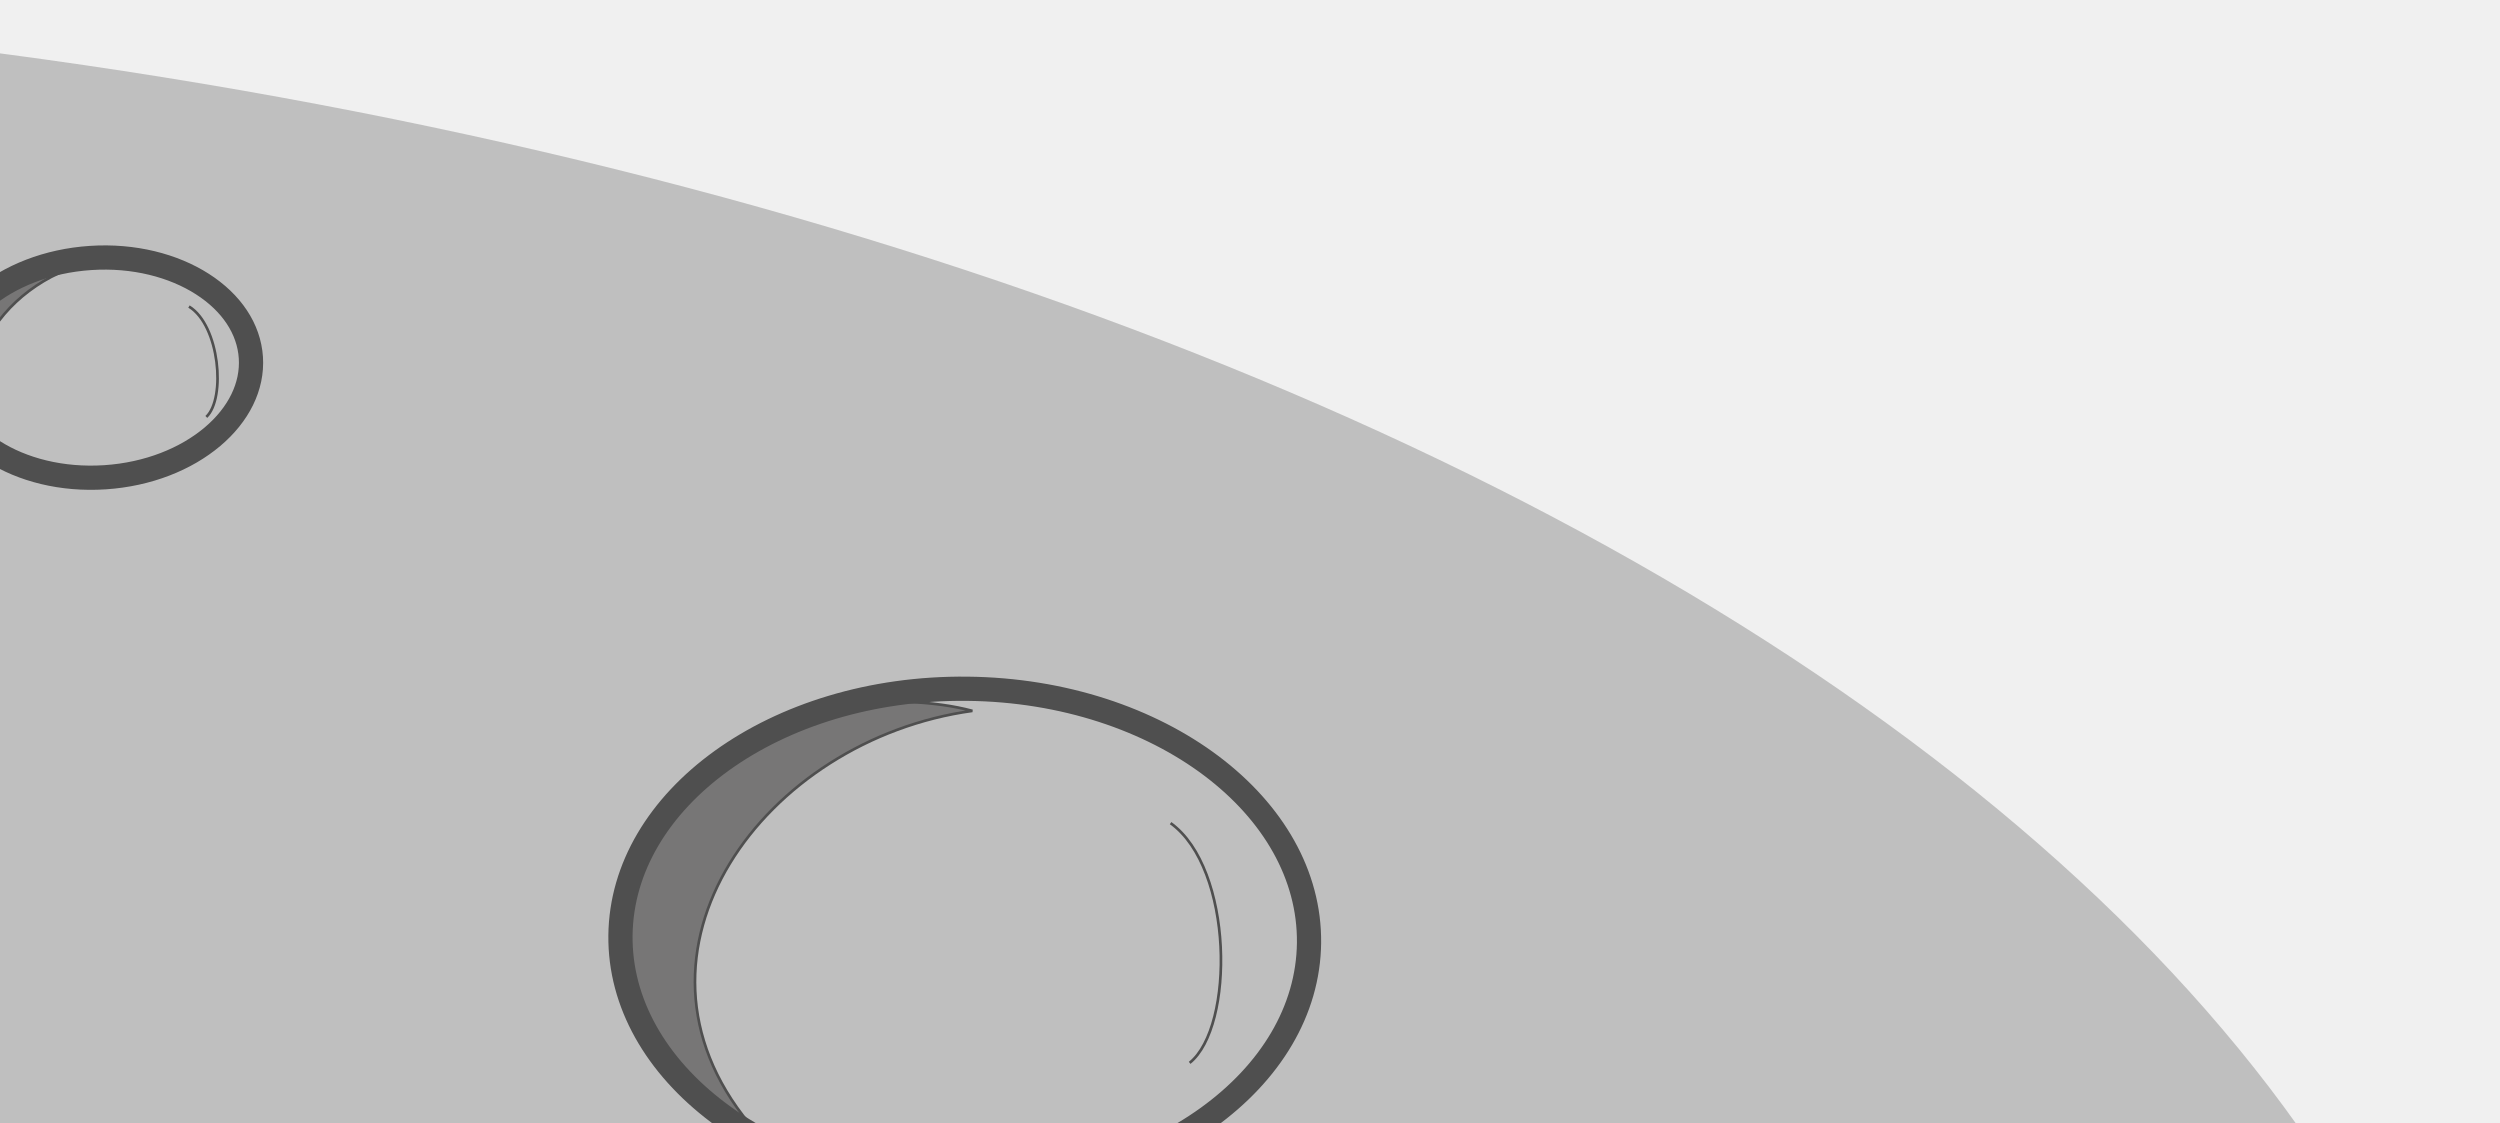
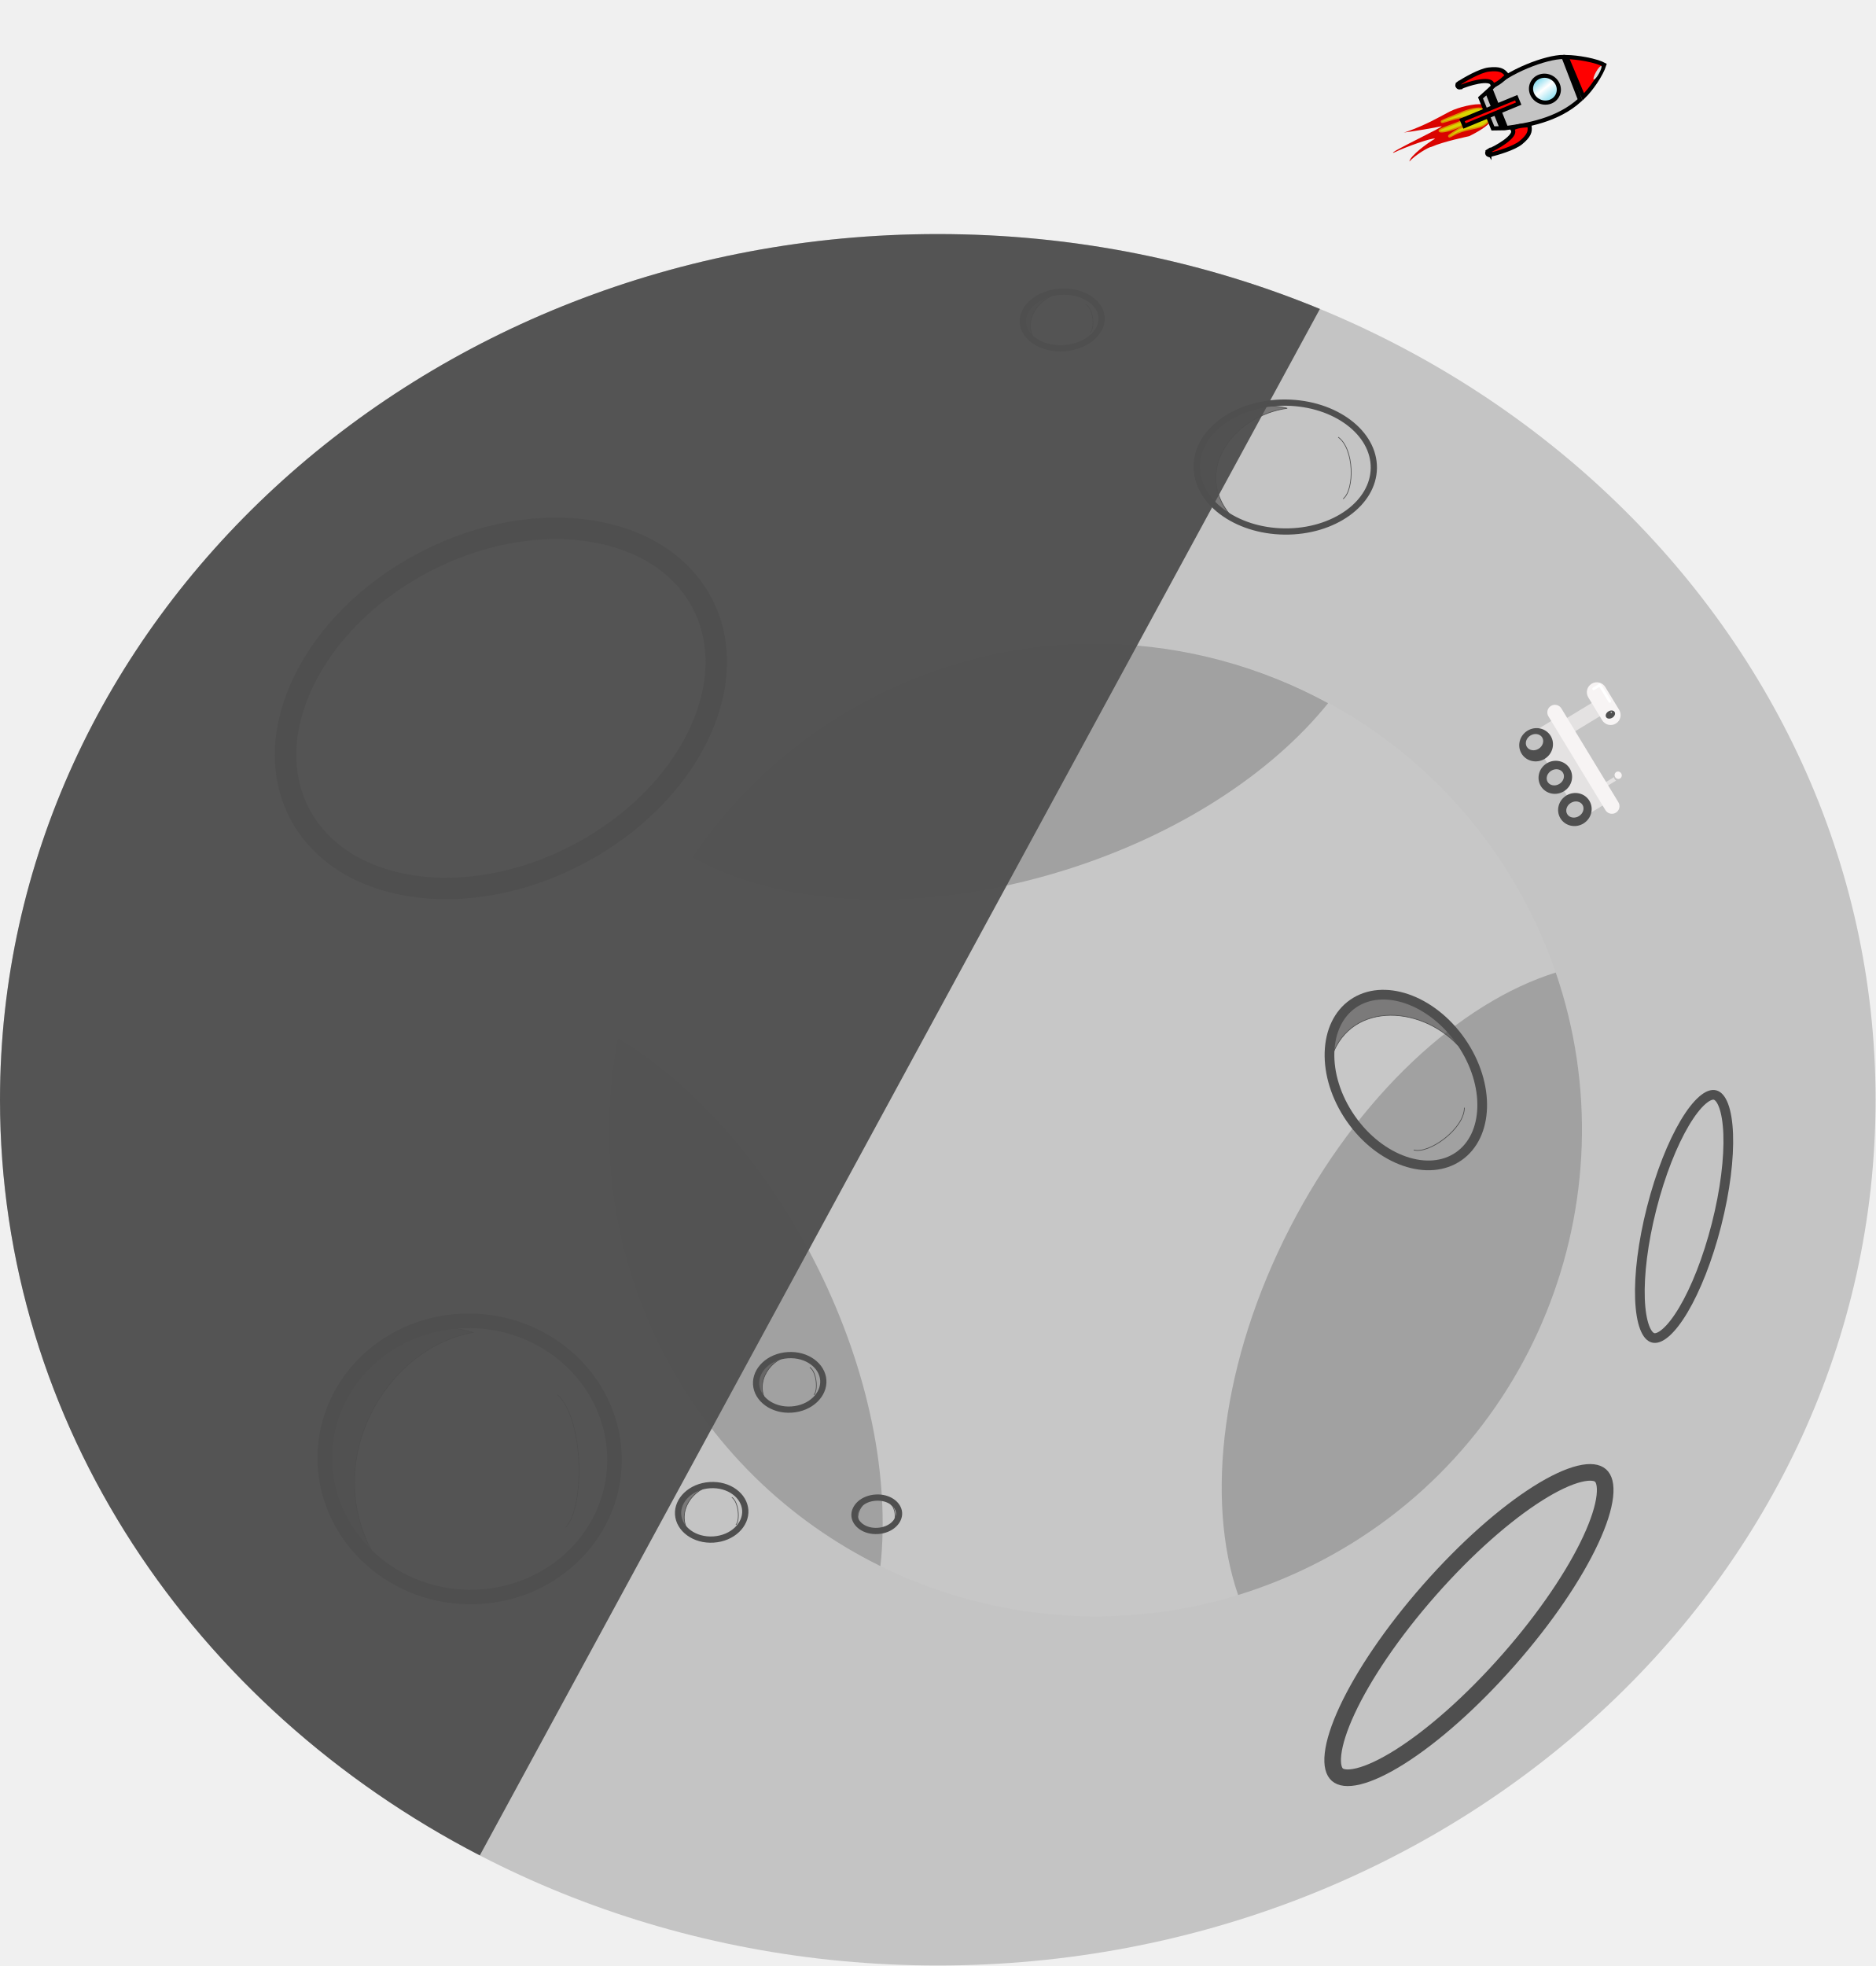
- <svg xmlns="http://www.w3.org/2000/svg" width="929" height="417" viewBox="0 0 929 417" fill="none">
-   <ellipse cx="-307" cy="638" rx="1236" ry="638" fill="#BFBFBF" />
-   <path d="M278.468 417.578C225.774 353.666 284.134 274.766 361.333 264.161C334.892 257.091 274.502 256.526 244.472 310.823C214.442 365.119 254.623 404.617 278.468 417.578Z" fill="#312E2E" fill-opacity="0.5" />
-   <path d="M442.073 394.955C458.835 381.522 458.363 322.661 434.991 305.874M361.333 264.161C284.134 274.766 225.774 353.666 278.468 417.578C254.623 404.617 214.442 365.119 244.472 310.823C274.502 256.526 334.892 257.091 361.333 264.161Z" stroke="#4F4F4F" />
-   <path d="M486.435 350.392C486.16 375.563 472.067 398.573 448.763 415.352C425.461 432.129 393.194 442.448 357.484 442.059C321.774 441.671 289.74 430.652 266.81 413.372C243.878 396.09 230.29 372.779 230.565 347.608C230.84 322.437 244.933 299.427 268.237 282.648C291.539 265.871 323.806 255.552 359.516 255.941C395.226 256.329 427.26 267.348 450.19 284.628C473.122 301.91 486.71 325.221 486.435 350.392Z" stroke="#4F4F4F" stroke-width="9" />
-   <path d="M1.714 171.221C-24.957 143.484 -0.737 104.857 34.633 97.202C22.138 94.866 -5.846 96.749 -17.822 122.971C-29.798 149.192 -9.788 166.063 1.714 171.221Z" fill="#312E2E" fill-opacity="0.5" />
-   <path d="M76.669 154.929C83.954 148.11 81.643 120.857 70.224 113.911M34.633 97.202C-0.737 104.857 -24.957 143.484 1.714 171.221C-9.788 166.063 -29.798 149.192 -17.822 122.971C-5.846 96.749 22.138 94.866 34.633 97.202Z" stroke="#4F4F4F" />
-   <path d="M93.222 132.866C93.928 143.593 88.701 154.063 78.937 162.3C69.175 170.536 55.104 176.294 39.015 177.352C22.926 178.411 8.222 174.544 -2.534 167.658C-13.292 160.771 -19.844 151.076 -20.549 140.349C-21.255 129.621 -16.028 119.152 -6.264 110.915C3.498 102.679 17.569 96.92 33.658 95.862C49.747 94.804 64.451 98.67 75.207 105.557C85.965 112.444 92.517 122.139 93.222 132.866Z" stroke="#4F4F4F" stroke-width="9" />
+ <svg xmlns="http://www.w3.org/2000/svg" width="2709" height="2839" viewBox="0 0 2709 2839" fill="none">
+   <ellipse cx="1354.47" cy="1588.14" rx="1354.47" ry="1250.14" fill="#C4C4C4" />
+   <path d="M1776.29 743.02C1723.59 679.109 1781.95 600.208 1859.15 589.604C1832.71 582.534 1772.32 581.968 1742.29 636.265C1712.26 690.562 1752.44 730.059 1776.29 743.02Z" fill="#312E2E" fill-opacity="0.5" />
+   <path d="M1939.89 720.397C1956.66 706.964 1956.18 648.103 1932.81 631.316M1859.15 589.604C1781.95 600.208 1723.59 679.109 1776.29 743.02C1752.44 730.059 1712.26 690.562 1742.29 636.265C1772.32 581.968 1832.71 582.534 1859.15 589.604Z" stroke="#4F4F4F" />
+   <path d="M1984.26 675.834C1983.98 701.006 1969.89 724.016 1946.58 740.794C1923.28 757.571 1891.01 767.89 1855.3 767.501C1819.59 767.113 1787.56 756.094 1764.63 738.814C1741.7 721.532 1728.11 698.221 1728.39 673.05C1728.66 647.879 1742.75 624.869 1766.06 608.091C1789.36 591.313 1821.63 580.995 1857.34 581.383C1893.05 581.772 1925.08 592.79 1948.01 610.071C1970.94 627.352 1984.53 650.663 1984.26 675.834Z" stroke="#4F4F4F" stroke-width="9" />
+   <path d="M1499.53 496.664C1472.86 468.926 1497.08 430.3 1532.45 422.644C1519.96 420.308 1491.97 422.191 1480 448.413C1468.02 474.635 1488.03 491.506 1499.53 496.664Z" fill="#312E2E" fill-opacity="0.5" />
+   <path d="M1574.49 480.371C1581.77 473.553 1579.46 446.3 1568.04 439.353M1532.45 422.644C1497.08 430.3 1472.86 468.926 1499.53 496.664C1488.03 491.506 1468.02 474.635 1480 448.413C1491.97 422.191 1519.96 420.308 1532.45 422.644Z" stroke="#4F4F4F" />
+   <path d="M1591.04 458.308C1591.75 469.036 1586.52 479.505 1576.76 487.742C1567 495.978 1552.93 501.737 1536.84 502.795C1520.75 503.853 1506.04 499.987 1495.29 493.1C1484.53 486.213 1477.98 476.518 1477.27 465.791C1476.57 455.064 1481.79 444.594 1491.56 436.357C1501.32 428.121 1515.39 422.363 1531.48 421.304C1547.57 420.246 1562.27 424.113 1573.03 430.999C1583.79 437.886 1590.34 447.581 1591.04 458.308Z" stroke="#4F4F4F" stroke-width="9" />
+   <path d="M998.266 2217.07C975.004 2190.04 995.622 2152.89 1026.12 2145.77C1015.3 2143.41 991.144 2145.01 981.006 2170.26C970.868 2195.52 988.289 2211.99 998.266 2217.07Z" fill="#312E2E" fill-opacity="0.5" />
+   <path d="M1062.89 2201.91C1069.13 2195.38 1066.92 2169.01 1057 2162.2M1026.12 2145.77C995.622 2152.89 975.004 2190.04 998.266 2217.07C988.289 2211.99 970.868 2195.52 981.006 2170.26C991.144 2145.01 1015.3 2143.41 1026.12 2145.77Z" stroke="#4F4F4F" />
+   <path d="M1076.4 2180.75C1077.8 2201.67 1058.16 2221.36 1030.53 2223.14C1002.9 2224.92 980.802 2207.92 979.402 2187C978.002 2166.08 997.646 2146.39 1025.27 2144.61C1052.9 2142.83 1075 2159.83 1076.4 2180.75Z" stroke="#4F4F4F" stroke-width="9" />
+   <path d="M545.533 2254.29C458.105 2116.78 554.934 1947.03 683.021 1924.21C639.15 1909 538.953 1907.78 489.128 2024.6C439.304 2141.42 505.971 2226.4 545.533 2254.29Z" fill="#312E2E" fill-opacity="0.5" />
+   <path d="M816.983 2205.62C844.794 2176.71 844.011 2050.07 805.232 2013.96M683.021 1924.21C554.934 1947.03 458.105 2116.78 545.533 2254.29C505.971 2226.4 439.304 2141.42 489.128 2024.6C538.953 1907.78 639.15 1909 683.021 1924.21Z" stroke="#4F4F4F" />
+   <path d="M887.554 2109.7C886.63 2219.37 792.657 2307.78 676.642 2306.14C560.626 2304.51 468.164 2213.47 469.087 2103.79C470.011 1994.11 563.985 1905.71 680 1907.34C796.015 1908.98 888.478 2000.02 887.554 2109.7Z" stroke="#4F4F4F" stroke-width="21" />
+   <circle cx="1582.39" cy="1631.67" r="702.333" transform="rotate(-116.445 1582.39 1631.67)" fill="#C7C7C7" />
+   <path fill-rule="evenodd" clip-rule="evenodd" d="M892.58 1499.46C1001.06 1564.44 1106.57 1680.92 1181.3 1831.17C1256.03 1981.42 1285.26 2135.83 1271.63 2261.55C1138.38 2195.93 1024.8 2087.7 953.55 1944.44C882.3 1801.19 864.514 1645.31 892.58 1499.46Z" fill="#A1A1A1" />
+   <path fill-rule="evenodd" clip-rule="evenodd" d="M1788.26 2303.27C1740.63 2165.41 1764.17 1964.69 1863.54 1772.02C1961.55 1581.97 2108.73 1447.49 2247.02 1404.4C2359.76 1732.72 2214.4 2101.74 1895.17 2260.52C1860.17 2277.92 1824.43 2292.13 1788.26 2303.27Z" fill="#A1A1A1" />
+   <path fill-rule="evenodd" clip-rule="evenodd" d="M1918.21 1015.44C1723.71 909.514 1482.32 897.036 1268.97 1003.15C1156.61 1059.04 1065.8 1140.96 1000.19 1237.99C1127.7 1309.72 1330.67 1321.5 1538.78 1256.28C1703.23 1204.75 1837.6 1115.57 1918.21 1015.44Z" fill="#A1A1A1" />
+   <path d="M1921.55 1532.27C1944.83 1447.09 2049.43 1449.24 2106.12 1509.84C2096.03 1482.49 2059.4 1429.64 1993.64 1436.96C1927.88 1444.29 1918.18 1503.55 1921.55 1532.27Z" fill="#312E2E" fill-opacity="0.5" />
+   <path d="M2041.83 1660.59C2063.84 1666.89 2114.82 1630.23 2115.07 1599.57M2106.12 1509.84C2049.43 1449.24 1944.83 1447.09 1921.55 1532.27C1918.18 1503.55 1927.88 1444.29 1993.64 1436.96C2059.4 1429.64 2096.03 1482.49 2106.12 1509.84Z" stroke="#4F4F4F" />
+   <path d="M2106.66 1669.9C2085.28 1684.68 2057.33 1686.64 2028.88 1676.88C2000.44 1667.12 1971.98 1645.74 1950.61 1614.8C1929.24 1583.86 1919.31 1549.68 1920.25 1519.62C1921.19 1489.55 1932.92 1464.12 1954.3 1449.34C1975.69 1434.57 2003.63 1432.6 2032.08 1442.36C2060.53 1452.12 2088.99 1473.51 2110.36 1504.45C2131.73 1535.39 2141.66 1569.57 2140.72 1599.63C2139.78 1629.69 2128.05 1655.13 2106.66 1669.9Z" stroke="#4F4F4F" stroke-width="14" />
+   <path d="M1245.73 2208.42C1229.73 2190.86 1244.1 2166.57 1265.2 2161.84C1257.73 2160.33 1241.02 2161.45 1233.94 2177.95C1226.85 2194.45 1238.85 2205.14 1245.73 2208.42Z" fill="#312E2E" fill-opacity="0.5" />
+   <path d="M1290.46 2198.34C1294.79 2194.06 1293.34 2176.87 1286.51 2172.46M1265.2 2161.84C1244.1 2166.57 1229.73 2190.86 1245.73 2208.42C1238.85 2205.14 1226.85 2194.45 1233.94 2177.95C1241.02 2161.45 1257.73 2160.33 1265.2 2161.84Z" stroke="#4F4F4F" />
+   <path d="M1298.48 2184.59C1299.3 2196.88 1286.79 2209.49 1267.92 2210.72C1249.04 2211.95 1234.98 2201.07 1234.16 2188.78C1233.35 2176.49 1245.85 2163.88 1264.73 2162.65C1283.6 2161.42 1297.67 2172.3 1298.48 2184.59Z" stroke="#4F4F4F" stroke-width="9" />
+   <path d="M1110.96 2029.39C1087.69 2002.37 1108.31 1965.22 1138.81 1958.1C1127.99 1955.74 1103.83 1957.34 1093.7 1982.59C1083.56 2007.85 1100.98 2024.32 1110.96 2029.39Z" fill="#312E2E" fill-opacity="0.5" />
+   <path d="M1175.58 2014.24C1181.82 2007.7 1179.61 1981.34 1169.69 1974.53M1138.81 1958.1C1108.31 1965.22 1087.69 2002.37 1110.96 2029.39C1100.98 2024.32 1083.56 2007.85 1093.7 1982.59C1103.83 1957.34 1127.99 1955.74 1138.81 1958.1Z" stroke="#4F4F4F" />
+   <path d="M1189.09 1993.08C1190.49 2014 1170.85 2033.69 1143.22 2035.47C1115.59 2037.25 1093.49 2020.25 1092.09 1999.33C1090.69 1978.41 1110.34 1958.72 1137.96 1956.94C1165.59 1955.16 1187.69 1972.16 1189.09 1993.08Z" stroke="#4F4F4F" stroke-width="9" />
+   <path opacity="0.95" fill-rule="evenodd" clip-rule="evenodd" d="M1906.36 446.144L693.001 2679.31C279.47 2465.31 0 2056.84 0 1588.14C0 897.705 606.415 338 1354.47 338C1551.02 338 1737.8 376.642 1906.36 446.144Z" fill="#4F4F4F" />
+   <path d="M1014.39 871.42C1043.99 928.218 1040.25 996.973 1007.95 1063.18C975.655 1129.38 915.16 1191.97 833.676 1234.42C752.192 1276.88 666.234 1290.6 593.468 1279.15C520.696 1267.69 462.201 1231.36 432.604 1174.56C403.006 1117.76 406.743 1049.01 439.044 982.8C471.343 916.598 531.838 854.012 613.322 811.555C694.806 769.098 780.764 755.375 853.53 766.833C926.302 778.293 984.797 814.621 1014.39 871.42Z" stroke="#4F4F4F" stroke-width="31" />
+   <path d="M2178.81 2397.02C2124.67 2458.55 2068.61 2507.44 2022.01 2536.85C1998.64 2551.59 1978.25 2561.06 1962.07 2565.04C1945.47 2569.13 1936.22 2566.82 1931.53 2562.69C1926.83 2558.56 1923.37 2549.68 1925.31 2532.7C1927.2 2516.14 1934 2494.71 1945.65 2469.65C1968.89 2419.69 2010.25 2357.87 2064.39 2296.34C2118.52 2234.82 2174.58 2185.93 2221.18 2156.52C2244.55 2141.77 2264.94 2132.31 2281.12 2128.32C2297.72 2124.24 2306.97 2126.55 2311.66 2130.68C2316.36 2134.81 2319.82 2143.69 2317.88 2160.67C2315.99 2177.23 2309.2 2198.66 2297.54 2223.71C2274.3 2273.67 2232.94 2335.5 2178.81 2397.02Z" fill="#C4C4C4" stroke="#4F4F4F" stroke-width="24" />
+   <path d="M2479.15 1768.53C2466.45 1818.36 2449.07 1861.69 2431.4 1891.46C2422.54 1906.38 2413.82 1917.54 2405.86 1924.43C2397.71 1931.48 2391.71 1932.96 2387.66 1931.93C2383.61 1930.9 2379.05 1926.73 2375.27 1916.63C2371.58 1906.77 2369.26 1892.8 2368.62 1875.46C2367.35 1840.87 2372.83 1794.5 2385.53 1744.67C2398.23 1694.84 2415.61 1651.5 2433.28 1621.74C2442.14 1606.81 2450.86 1595.66 2458.82 1588.77C2466.97 1581.71 2472.97 1580.23 2477.02 1581.26C2481.07 1582.29 2485.63 1586.47 2489.41 1596.56C2493.1 1606.42 2495.42 1620.39 2496.06 1637.73C2497.33 1672.32 2491.85 1718.7 2479.15 1768.53Z" fill="#C4C4C4" stroke="#4F4F4F" stroke-width="14" />
+   <path d="M2094.13 160.971C2106.11 154.779 2130.72 149.033 2140.58 150.777C2144.42 156.427 2152.02 169.185 2151.79 175.028C2151.55 180.87 2131.86 191.853 2122.04 196.613C2120.43 197.059 2084.76 204.367 2067.72 211.937C2062.97 212.452 2043.81 223.995 2035.62 233.225C2036.54 225.127 2062 206.303 2072.71 200.275C2069.33 198.261 2030.57 211.96 2012.72 220.598C2003.03 221.757 2091.74 180.06 2081.41 182.418C2072.79 184.388 2042.01 189.617 2027.31 191.463C2031.58 190.743 2051.13 182.907 2059.63 178.759C2067.25 175.508 2085.51 165.421 2094.13 160.971Z" fill="#DA0300" />
+   <path d="M2099.63 194.77L2099.63 194.77L2099.64 194.763C2106.76 190.694 2114.9 188.487 2122.35 186.812C2123.96 186.449 2125.56 186.107 2127.11 185.776C2129.09 185.353 2130.99 184.947 2132.74 184.536C2135.85 183.802 2138.63 183.018 2140.77 182.003C2143.63 180.652 2147.6 177.841 2149.89 175.266L2150.02 175.119L2150.08 174.934C2150.58 173.526 2150.49 171.81 2150.12 170.103C2149.74 168.374 2149.03 166.537 2148.16 164.817C2147.29 163.096 2146.24 161.461 2145.15 160.138C2144.08 158.84 2142.89 157.749 2141.71 157.246C2139.38 156.249 2136.27 156.133 2133.03 156.443C2129.77 156.756 2126.24 157.519 2122.98 158.402C2119.72 159.286 2116.71 160.297 2114.48 161.117C2113.37 161.527 2112.44 161.891 2111.77 162.169C2111.44 162.308 2111.16 162.428 2110.96 162.523C2110.86 162.57 2110.76 162.615 2110.69 162.655L2110.68 162.658C2110.65 162.675 2110.58 162.712 2110.5 162.764C2110.49 162.771 2110.47 162.781 2110.44 162.793C2110.35 162.834 2110.21 162.893 2110.03 162.97C2109.68 163.122 2109.17 163.332 2108.53 163.59C2107.37 164.062 2105.81 164.69 2104.02 165.409L2103.5 165.617C2099.49 167.228 2094.48 169.246 2090.35 170.979C2088.28 171.845 2086.43 172.643 2085.03 173.287C2084.33 173.608 2083.73 173.896 2083.28 174.137C2083.05 174.257 2082.84 174.371 2082.67 174.476C2082.52 174.571 2082.34 174.695 2082.19 174.839C2082.13 174.9 2081.98 175.057 2081.9 175.298C2081.85 175.435 2081.81 175.636 2081.86 175.868C2081.92 176.11 2082.05 176.299 2082.19 176.428C2082.44 176.645 2082.72 176.685 2082.81 176.697C2082.93 176.714 2083.05 176.712 2083.15 176.706C2083.51 176.686 2084.05 176.578 2084.73 176.411C2086.15 176.067 2088.48 175.393 2091.95 174.312C2098.87 172.157 2103.91 170.86 2107.57 170.152C2111.24 169.441 2113.46 169.342 2114.77 169.526C2116.05 169.704 2116.28 170.109 2116.36 170.286C2116.42 170.43 2116.46 170.614 2116.47 170.874C2116.47 170.985 2116.47 171.093 2116.48 171.216C2116.48 171.239 2116.48 171.262 2116.48 171.286C2116.48 171.395 2116.48 171.522 2116.49 171.652C2116.46 171.687 2116.42 171.745 2116.34 171.829C2116.1 172.063 2115.71 172.36 2115.13 172.713C2113.99 173.415 2112.31 174.228 2110.25 175.115C2106.15 176.884 2100.74 178.877 2095.56 180.781L2095.44 180.826C2090.33 182.705 2085.45 184.5 2082.41 185.879C2081.64 186.228 2080.97 186.558 2080.43 186.864C2079.92 187.154 2079.44 187.475 2079.13 187.824C2078.98 187.994 2078.77 188.289 2078.73 188.687C2078.69 189.172 2078.92 189.557 2079.21 189.792C2079.46 189.993 2079.75 190.096 2079.99 190.157C2080.25 190.222 2080.54 190.264 2080.86 190.29C2084.25 190.571 2088.66 189.695 2093.33 188.331C2098.02 186.958 2103.08 185.054 2107.81 183.192C2109.34 182.586 2110.84 181.987 2112.28 181.411C2115.29 180.206 2118.04 179.105 2120.35 178.27C2122.06 177.653 2123.48 177.198 2124.54 176.957C2124.8 176.899 2125.03 176.856 2125.23 176.825C2124.92 177.218 2124.44 177.661 2123.81 178.141C2122.48 179.141 2120.63 180.186 2118.64 181.169C2114.66 183.132 2110.29 184.76 2108.87 185.204C2108.4 185.354 2107.63 185.757 2106.76 186.248C2105.86 186.758 2104.76 187.423 2103.59 188.162C2101.23 189.639 2098.53 191.43 2096.43 192.913C2095.38 193.653 2094.46 194.326 2093.81 194.849C2093.49 195.108 2093.2 195.347 2093 195.55C2092.9 195.648 2092.79 195.764 2092.7 195.889C2092.66 195.951 2092.6 196.044 2092.55 196.161C2092.51 196.262 2092.43 196.493 2092.48 196.783C2092.55 197.143 2092.79 197.403 2093.06 197.533C2093.27 197.639 2093.48 197.645 2093.57 197.643C2093.77 197.639 2093.97 197.587 2094.09 197.547C2094.38 197.459 2094.76 197.299 2095.22 197.083C2096.16 196.643 2097.6 195.894 2099.63 194.77ZM2110.52 162.753C2110.52 162.753 2110.52 162.753 2110.52 162.753C2110.54 162.742 2110.55 162.741 2110.52 162.753Z" fill="#D9D600" stroke="#DB8F02" stroke-width="2" />
+   <path d="M2147.92 132.644L2169 185.229L2156.2 185.408L2138.3 141.31L2147.92 132.644ZM2282.13 144.107C2249.42 174.03 2204.71 180.938 2175.32 184.885L2152.62 128.233C2164.76 116.075 2184.71 104.46 2205.15 95.902C2225.35 87.444 2245.42 82.225 2258.26 82.21L2282.13 144.107Z" fill="#C4C4C4" stroke="black" stroke-width="6" />
+   <path d="M2107.92 123.196C2107.91 123.201 2107.91 123.202 2107.92 123.201L2108.68 126.08C2108.63 126.088 2108.57 126.096 2108.51 126.102L2108.51 126.103C2108.44 126.111 2108.1 126.147 2107.68 126.074C2107.49 126.04 2106.94 125.929 2106.38 125.507C2105.67 124.964 2105.15 124.048 2105.2 122.972C2105.24 122.139 2105.62 121.576 2105.75 121.382C2105.93 121.14 2106.1 120.978 2106.18 120.9C2106.24 120.848 2106.29 120.802 2106.34 120.763L2107.92 123.196ZM2107.92 123.196L2107.7 122.362L2106.56 120.608C2106.53 120.629 2106.45 120.682 2106.34 120.763L2107.92 123.196ZM2108.06 123.16L2108.17 123.58L2108.17 123.58L2108.82 126.053C2108.82 126.053 2108.82 126.053 2108.82 126.053L2108.17 123.582L2108.17 123.582L2108.06 123.173L2108.06 123.16ZM2108.06 123.16L2108.06 123.171L2108.06 123.16M2108.06 123.16L2108.06 123.16M2108.06 123.16L2108.08 123.23L2108.22 123.658L2108.22 123.658L2108.85 125.604L2108.98 126.013C2108.98 126.013 2108.98 126.013 2108.98 126.013L2108.85 125.594L2108.22 123.66L2108.22 123.66L2108.06 123.16ZM2174.87 110.776C2174.87 110.776 2174.87 110.775 2172.76 108.648L2174.87 110.775L2176.84 108.822L2175.05 106.709C2173.22 104.551 2170.96 102.338 2166.94 101.054C2163.08 99.821 2157.87 99.529 2150.24 100.43C2143.74 101.198 2135 104.853 2126.99 108.867C2118.86 112.936 2111.06 117.59 2106.29 120.678C2106.24 120.712 2106.08 120.813 2105.91 120.97C2105.82 121.047 2105.66 121.205 2105.49 121.44C2105.35 121.627 2104.98 122.172 2104.92 122.984C2104.85 124.037 2105.33 124.977 2106.05 125.553C2106.62 125.999 2107.18 126.117 2107.38 126.153C2107.81 126.231 2108.15 126.194 2108.23 126.186L2108.23 126.185C2108.44 126.164 2108.6 126.124 2108.63 126.116L2108.64 126.115C2108.7 126.1 2108.75 126.087 2108.77 126.079C2108.82 126.067 2108.86 126.053 2108.9 126.041L2108.96 126.025L2109.21 125.96L2109.44 125.855C2113.85 123.847 2124.71 119.919 2135.03 118.046C2140.21 117.106 2145.01 116.729 2148.73 117.247C2152.5 117.773 2154.35 119.08 2155.05 120.754L2156.17 123.411L2158.87 122.4C2162.54 121.025 2166.61 117.994 2169.57 115.542C2171.1 114.278 2172.42 113.094 2173.35 112.225C2173.82 111.79 2174.2 111.432 2174.46 111.181C2174.59 111.056 2174.69 110.957 2174.76 110.888L2174.84 110.808L2174.86 110.785L2174.87 110.779L2174.87 110.777L2174.87 110.776ZM2109.55 125.715L2109.55 125.715L2109.55 125.715Z" fill="#FF0000" stroke="black" stroke-width="6" />
+   <path d="M2151.45 221.545L2151.87 222.228L2152.36 223.444C2152.42 223.422 2152.47 223.4 2152.53 223.377L2152.53 223.382C2152.52 223.39 2152.51 223.395 2152.51 223.395C2152.51 223.394 2152.52 223.389 2152.54 223.378L2149.55 218.188M2151.45 221.545L2151.94 223.58C2151.9 223.589 2151.8 223.611 2151.67 223.63C2151.67 223.63 2151.67 223.63 2151.67 223.63C2151.61 223.639 2151.54 223.647 2151.46 223.653C2151.35 223.661 2151.11 223.672 2150.82 223.63C2150.58 223.596 2149.92 223.477 2149.29 222.932C2148.47 222.228 2148.17 221.221 2148.27 220.329C2148.34 219.635 2148.64 219.161 2148.75 218.995C2148.99 218.644 2149.25 218.426 2149.3 218.38L2149.31 218.376C2149.35 218.336 2149.4 218.301 2149.44 218.271M2151.45 221.545L2151 220.81M2151.45 221.545L2151.37 221.204L2151 220.81M2149.44 218.271L2149.43 218.255L2149.55 218.18L2149.55 218.188M2149.44 218.271L2151 220.806C2150.99 220.81 2150.99 220.812 2151 220.81M2149.44 218.271L2151 220.81M2149.55 218.188C2149.55 218.187 2149.55 218.187 2149.55 218.187L2150.89 220.364L2150.89 220.366L2149.55 218.188ZM2206.19 180.925C2206.19 180.925 2206.19 180.925 2206.27 183.924L2206.19 180.925L2208.96 180.852L2209.26 183.606C2209.56 186.419 2209.6 189.58 2207.76 193.374C2205.99 197.02 2202.6 200.994 2196.68 205.894C2191.64 210.07 2182.96 213.87 2174.53 216.901C2165.97 219.974 2157.22 222.407 2151.7 223.728L2151.7 223.728C2151.64 223.742 2151.46 223.784 2151.22 223.802C2151.11 223.811 2150.88 223.823 2150.59 223.784C2150.36 223.752 2149.71 223.643 2149.08 223.125C2148.27 222.454 2147.92 221.46 2148.01 220.536C2148.07 219.82 2148.37 219.331 2148.49 219.16C2148.73 218.798 2148.99 218.573 2149.05 218.526L2149.05 218.522C2149.21 218.383 2149.36 218.292 2149.38 218.277C2149.43 218.244 2149.48 218.218 2149.5 218.203C2149.54 218.181 2149.58 218.157 2149.62 218.138L2149.67 218.106L2149.89 217.973L2150.12 217.878C2154.62 216.066 2164.96 210.922 2173.43 204.746C2177.69 201.647 2181.28 198.427 2183.47 195.382C2185.69 192.287 2186.02 190.049 2185.29 188.385L2184.14 185.742L2186.74 184.485C2190.27 182.777 2195.27 181.923 2199.09 181.473C2201.05 181.241 2202.82 181.105 2204.1 181.026C2204.73 180.987 2205.25 180.962 2205.61 180.947C2205.79 180.939 2205.94 180.934 2206.03 180.93L2206.15 180.927L2206.18 180.926L2206.19 180.926L2206.19 180.925L2206.19 180.925ZM2150.89 220.364L2150.89 220.366L2151.12 220.735L2151.12 220.735L2151.12 220.726L2151.11 220.725L2150.89 220.364Z" fill="#FF0000" stroke="black" stroke-width="6" />
+   <rect x="2189.91" y="141.089" width="9.252" height="84.657" transform="rotate(67.5856 2189.91 141.089)" fill="#FF0000" stroke="black" stroke-width="6" />
+   <path d="M2212.76 120.808C2208.51 130.738 2213.67 142.148 2223.79 146.478C2233.91 150.809 2245.72 146.659 2249.97 136.729C2254.22 126.799 2249.06 115.39 2238.94 111.059C2228.82 106.729 2217.01 110.879 2212.76 120.808Z" fill="#7ED9ED" />
+   <path d="M2212.76 120.808C2208.51 130.738 2213.67 142.148 2223.79 146.478C2233.91 150.809 2245.72 146.659 2249.97 136.729C2254.22 126.799 2249.06 115.39 2238.94 111.059C2228.82 106.729 2217.01 110.879 2212.76 120.808Z" fill="url(#paint0_linear)" />
+   <path d="M2212.76 120.808C2208.51 130.738 2213.67 142.148 2223.79 146.478C2233.91 150.809 2245.72 146.659 2249.97 136.729C2254.22 126.799 2249.06 115.39 2238.94 111.059C2228.82 106.729 2217.01 110.879 2212.76 120.808Z" stroke="black" stroke-width="6" />
+   <path d="M2304.25 118.355C2298.74 126.575 2292.44 134.37 2286.78 139.846L2262.65 82.348C2270.19 82.5 2280.39 83.608 2290.32 85.478C2296.31 86.606 2302.13 87.998 2307.15 89.594C2311.17 90.873 2314.55 92.246 2317.07 93.651C2314.97 100.482 2310.18 109.501 2304.25 118.355Z" fill="#FF0000" stroke="black" stroke-width="6" />
+   <ellipse cx="2307.28" cy="105.073" rx="2.414" ry="11.145" transform="rotate(29.4237 2307.28 105.073)" fill="#DCDCDC" />
+   <rect x="2305.05" y="1011.38" width="22.512" height="59.67" transform="rotate(58.707 2305.05 1011.38)" fill="#E4E2E2" />
+   <rect x="2334.17" y="1120.4" width="5.817" height="30.178" transform="rotate(58.707 2334.17 1120.4)" fill="#E4E2E2" />
+   <rect x="2249.84" y="1035.42" width="142.894" height="47.471" transform="rotate(58.707 2249.84 1035.42)" fill="#E4E2E2" />
+   <rect x="2249.45" y="1013.68" width="180.448" height="21.916" rx="10.958" transform="rotate(58.707 2249.45 1013.68)" fill="#F7F4F4" />
+   <ellipse cx="2218.63" cy="1075.47" rx="23.811" ry="24.591" transform="rotate(58.707 2218.63 1075.47)" fill="#4F4F4F" />
+   <ellipse cx="2216.33" cy="1071.7" rx="11.256" ry="12.988" transform="rotate(58.707 2216.33 1071.7)" fill="#C4C4C4" />
+   <ellipse cx="2246.37" cy="1122.48" rx="23.671" ry="24.447" transform="rotate(58.707 2246.37 1122.48)" fill="#4F4F4F" />
+   <ellipse cx="2246.37" cy="1122.48" rx="11.19" ry="12.911" transform="rotate(58.707 2246.37 1122.48)" fill="#C4C4C4" />
+   <ellipse cx="2274.64" cy="1168.99" rx="23.671" ry="24.447" transform="rotate(58.707 2274.64 1168.99)" fill="#4F4F4F" />
+   <ellipse cx="2274.64" cy="1168.99" rx="11.19" ry="12.911" transform="rotate(58.707 2274.64 1168.99)" fill="#C4C4C4" />
+   <rect x="2311.11" y="979.869" width="67.32" height="28.757" rx="14.378" transform="rotate(58.707 2311.11 979.869)" fill="#F7F4F4" />
+   <ellipse cx="2325.9" cy="1031.85" rx="5.371" ry="7.178" transform="rotate(58.707 2325.9 1031.85)" fill="#4F4F4F" />
+   <ellipse cx="2327.23" cy="1028.66" rx="1.09" ry="1.025" transform="rotate(58.707 2327.23 1028.66)" fill="#C4C4C4" />
+   <rect x="2311.36" y="986.449" width="31.441" height="3.987" rx="1.994" transform="rotate(58.707 2311.36 986.449)" fill="white" />
+   <rect x="2313.23" y="989.98" width="14.205" height="3.987" rx="1.994" transform="rotate(148.707 2313.23 989.98)" fill="white" />
+   <ellipse cx="2338.31" cy="1121.36" rx="7.636" ry="7.226" transform="rotate(58.707 2338.31 1121.36)" fill="#C4C4C4" />
+   <ellipse cx="2337.16" cy="1119.47" rx="5.421" ry="5.131" transform="rotate(58.707 2337.16 1119.47)" fill="#F7F4F4" />
+   <defs>
+     <linearGradient id="paint0_linear" x1="2242.61" y1="146.314" x2="2218.2" y2="115.709" gradientUnits="userSpaceOnUse">
+       <stop stop-color="#7ED9ED" />
+       <stop offset="0.562" stop-color="white" />
+       <stop offset="1" stop-color="#7ED9ED" />
+     </linearGradient>
+   </defs>
</svg>
